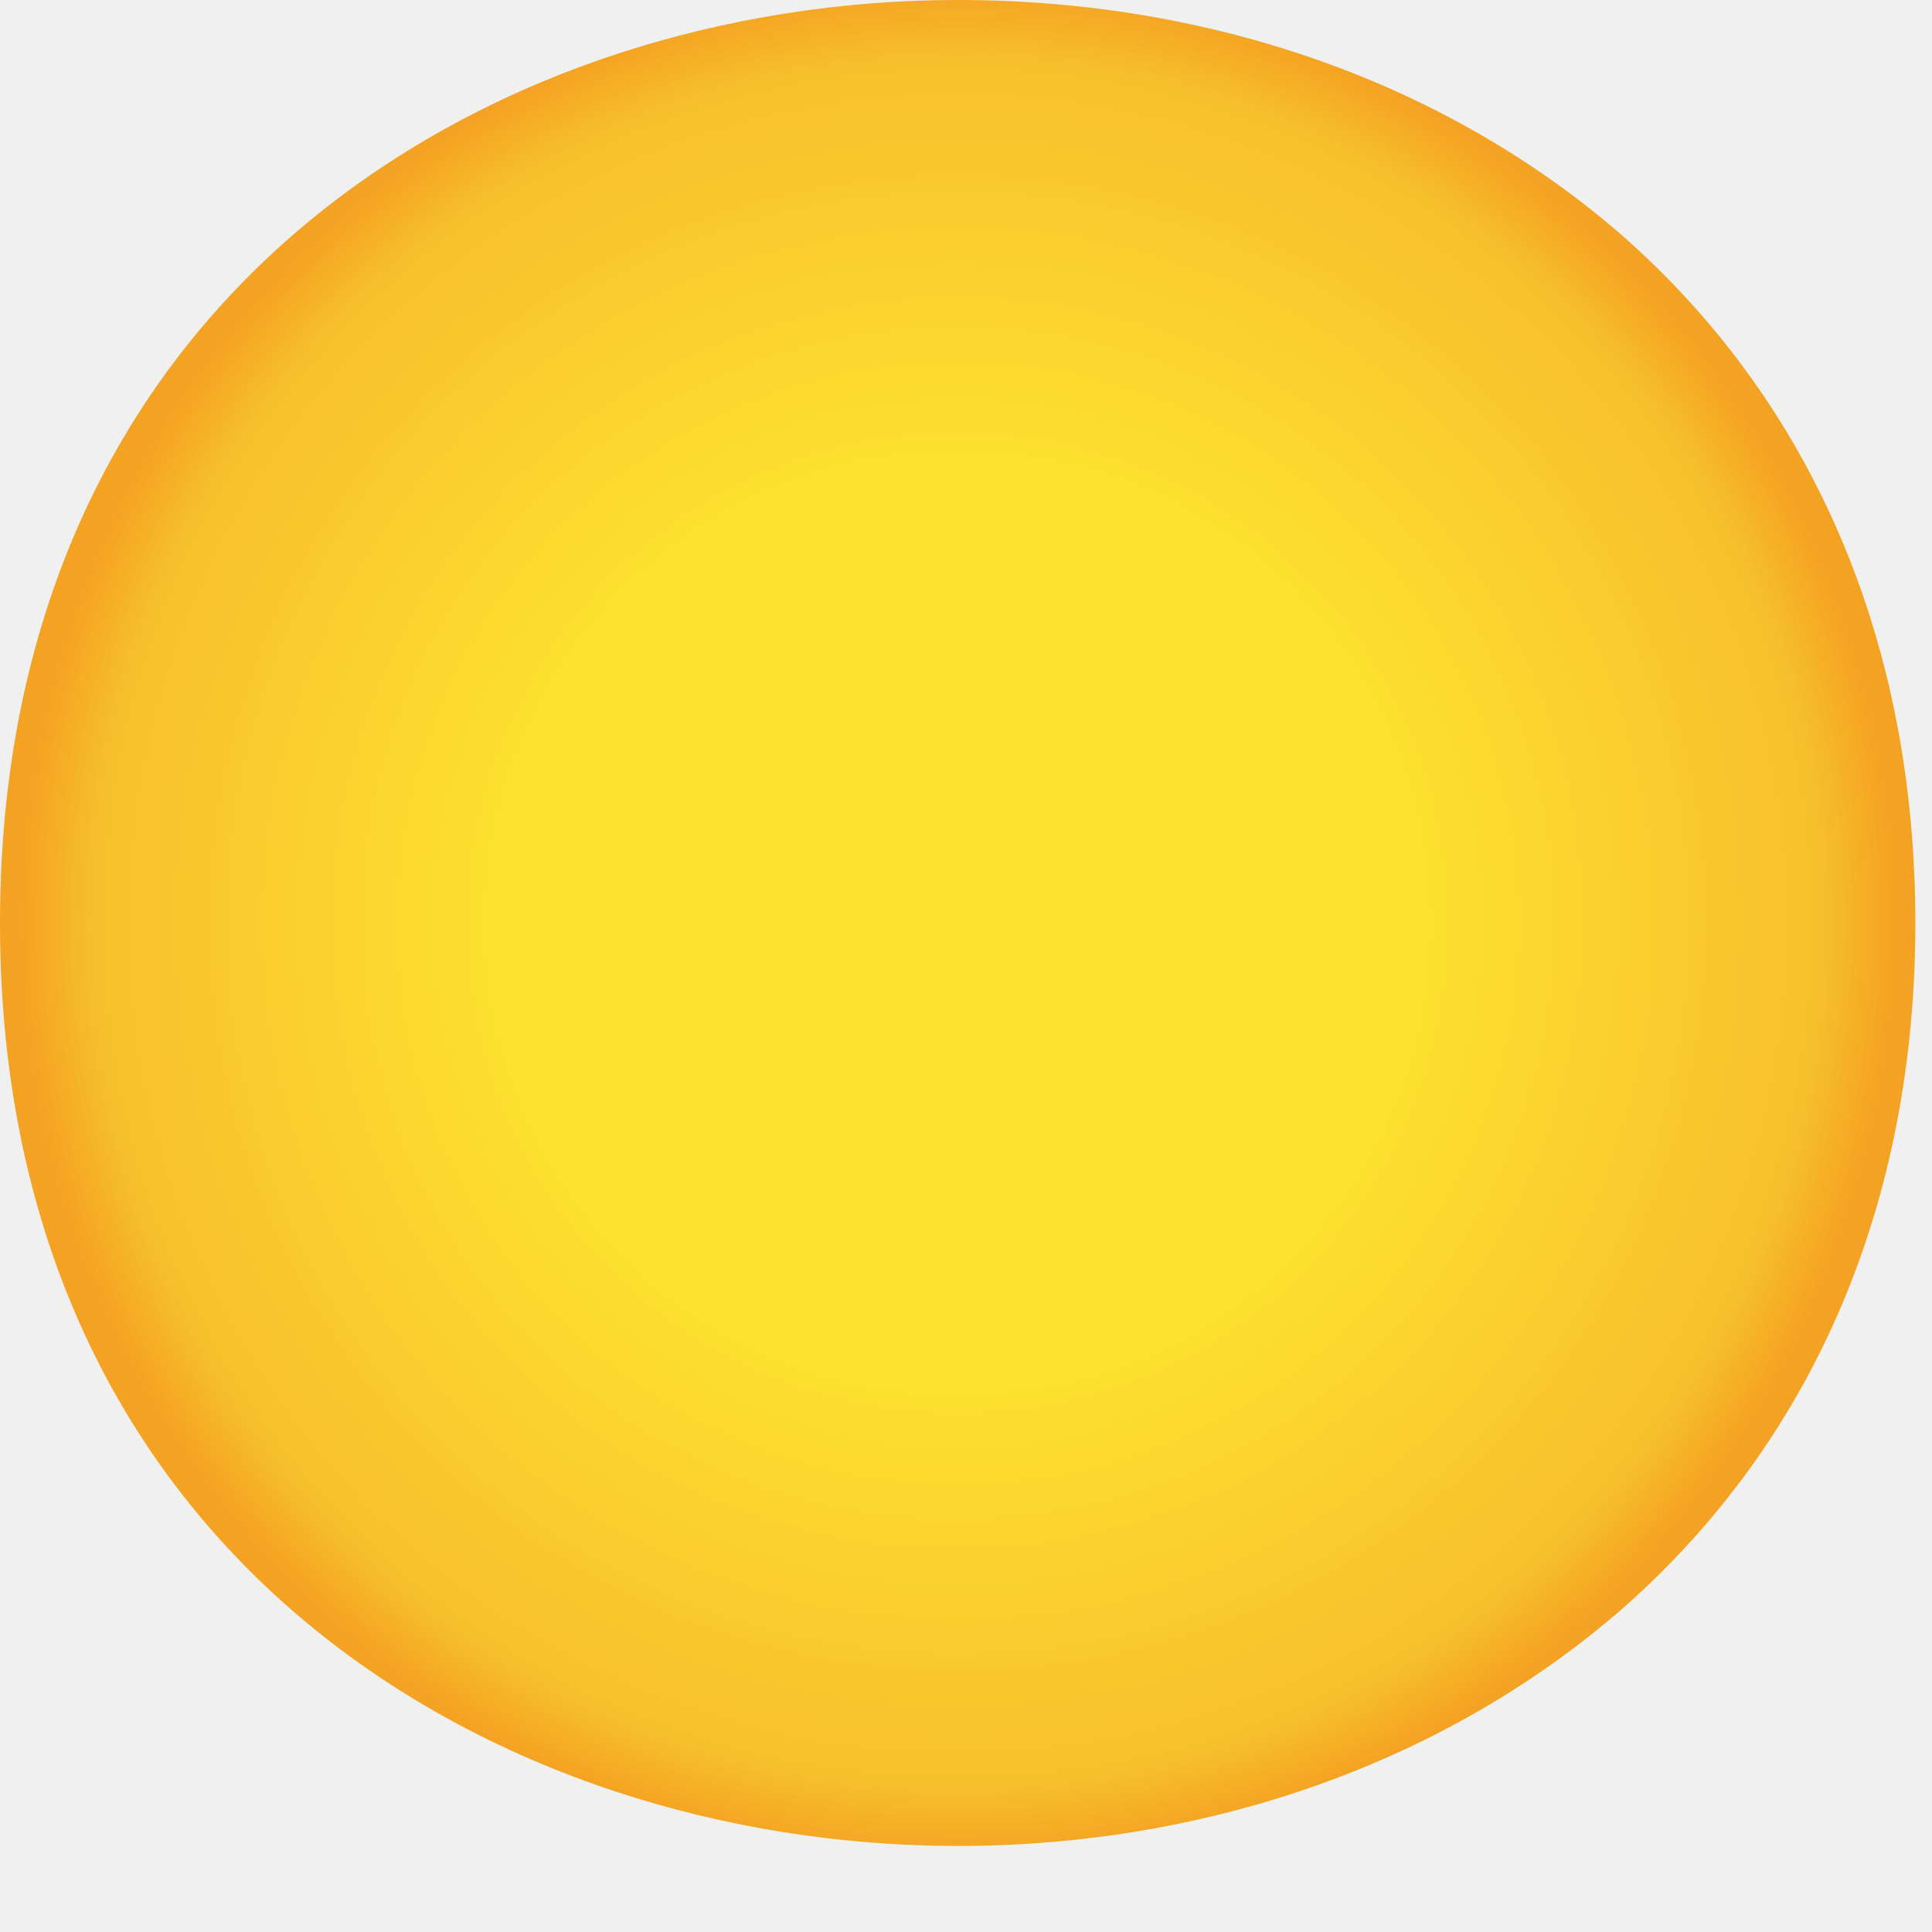
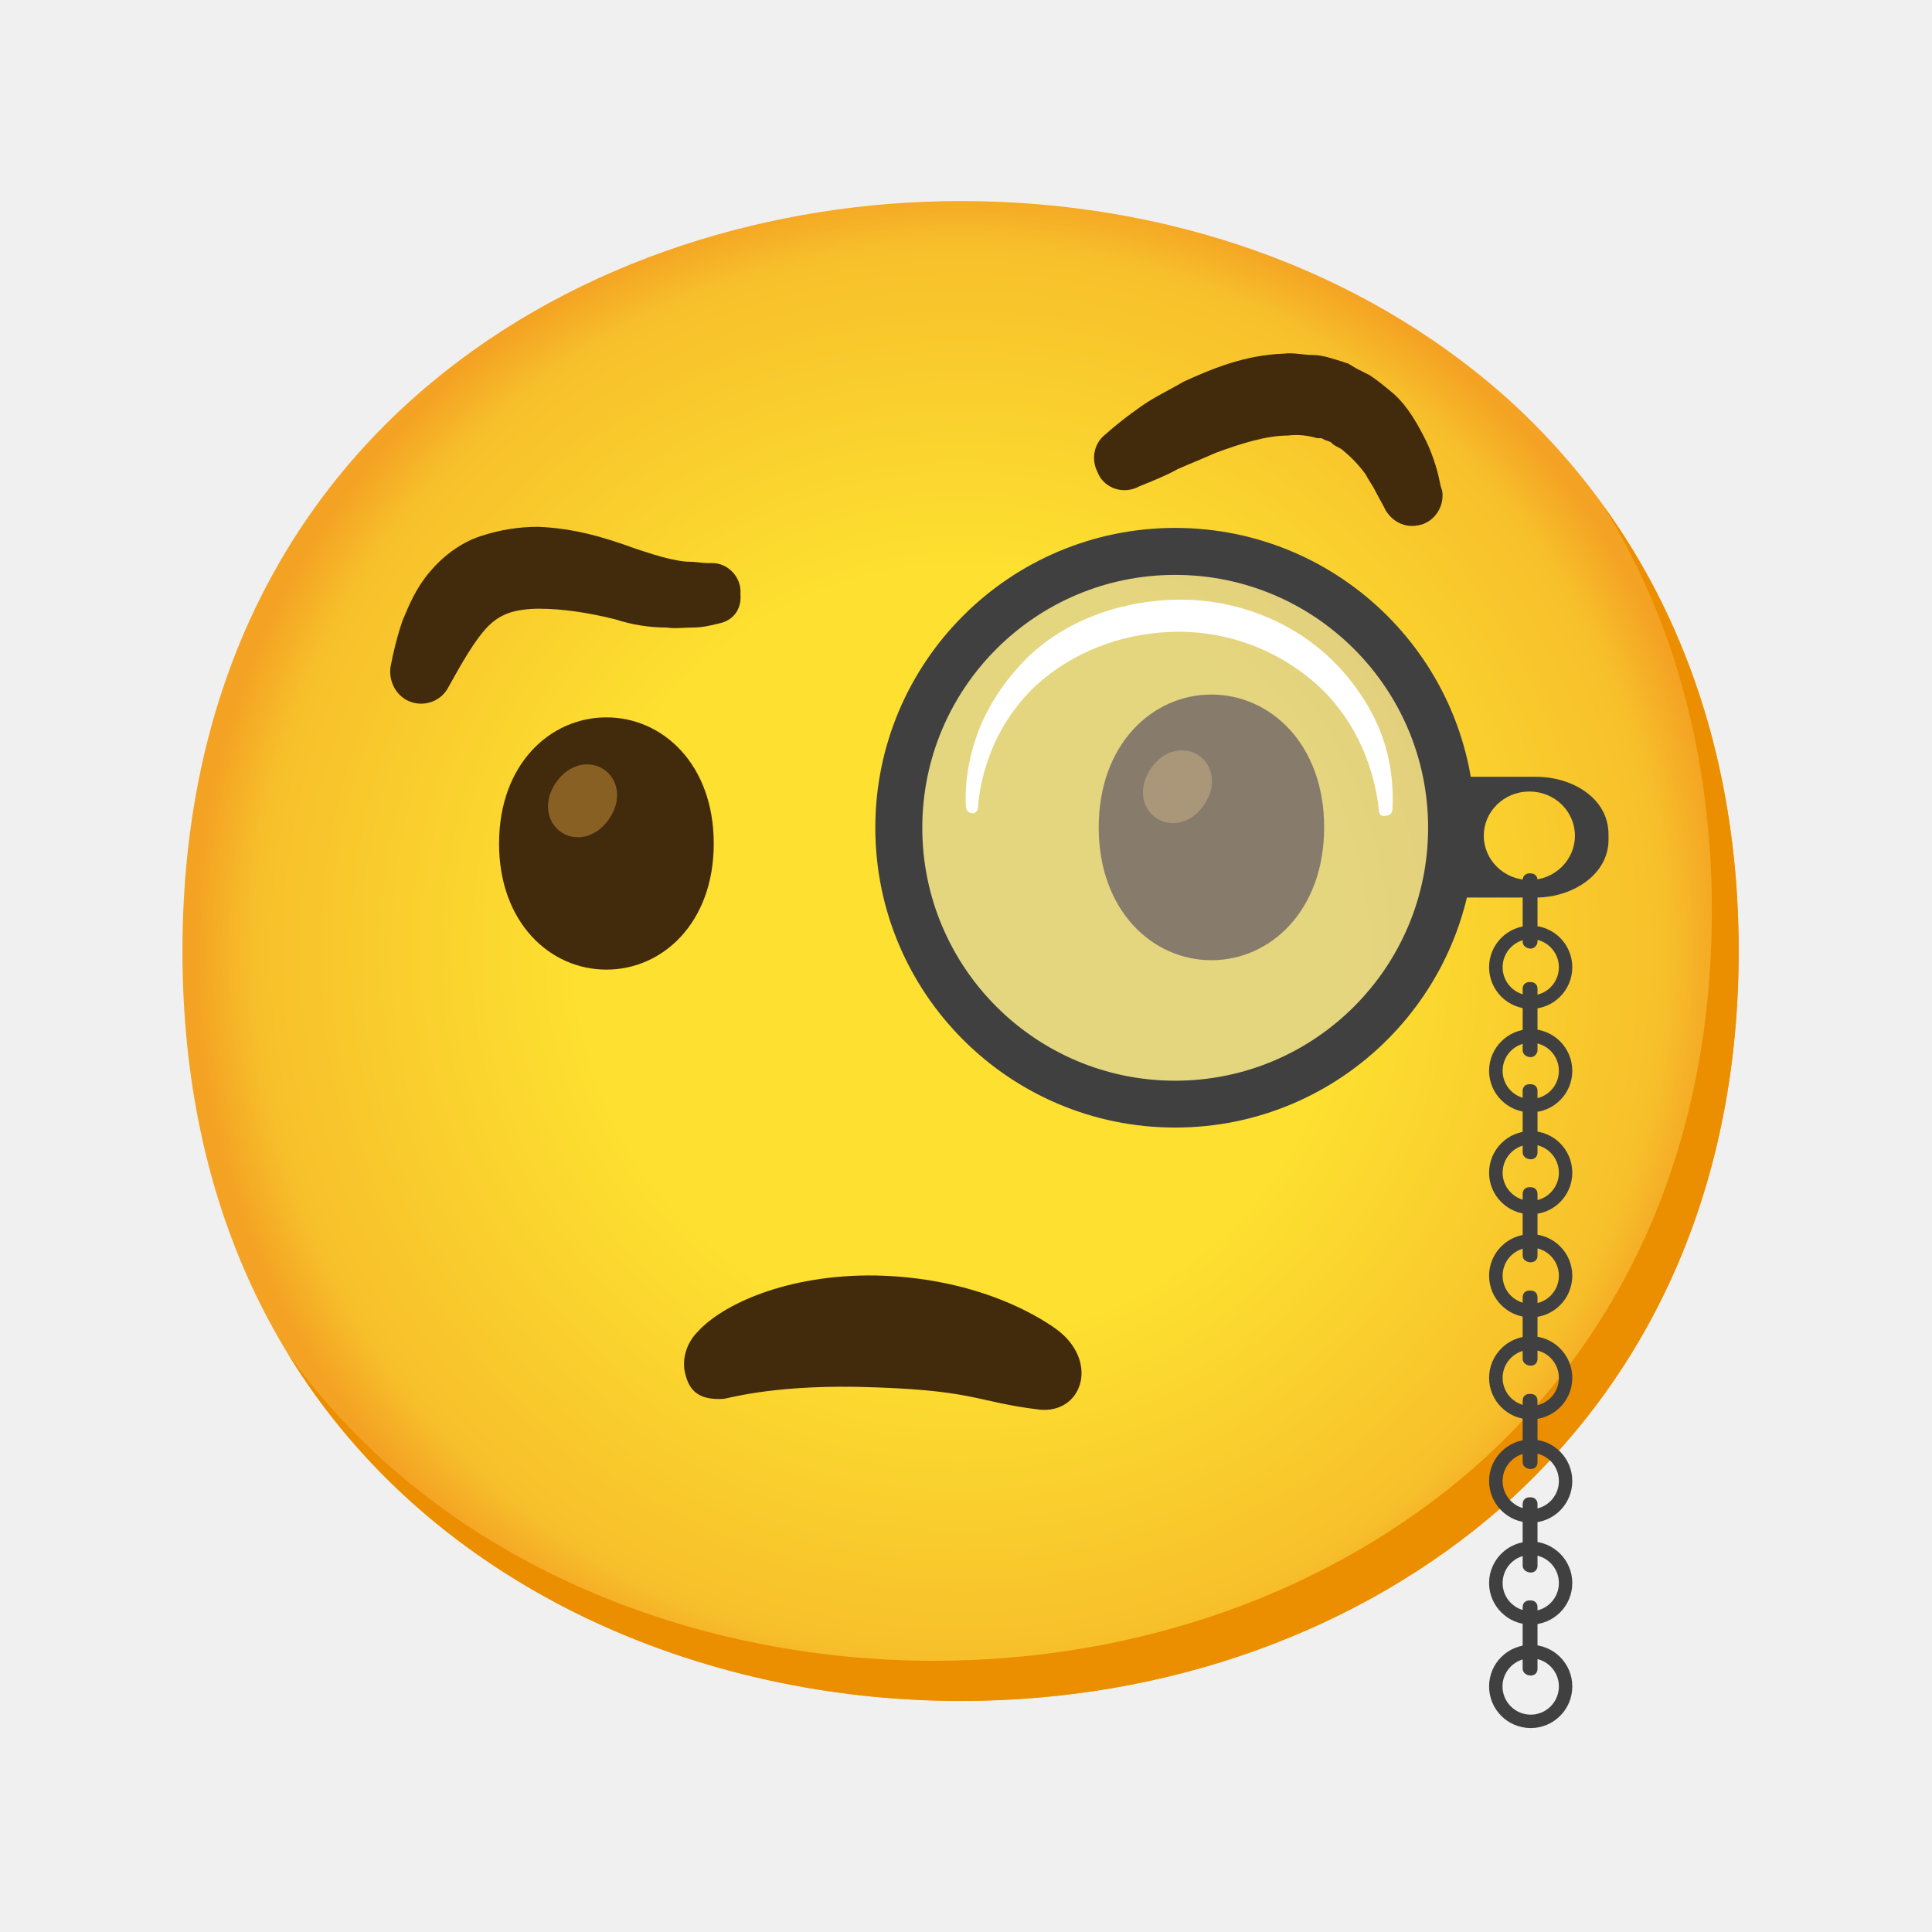
- <svg xmlns="http://www.w3.org/2000/svg" width="13" height="13" viewBox="0 0 13 13" fill="none">
-   <path d="M6.444 12.421C3.344 12.421 0 10.477 0 6.211C0 1.944 3.344 0 6.444 0C8.166 0 9.755 0.567 10.933 1.6C12.21 2.733 12.888 4.333 12.888 6.211C12.888 8.088 12.21 9.677 10.933 10.81C9.755 11.844 8.155 12.421 6.444 12.421Z" fill="url(#paint0_radial_2527_14094)" />
+ <svg xmlns="http://www.w3.org/2000/svg" width="16" height="16" viewBox="0 0 16 16" fill="none">
+   <path d="M7.955 14.086C4.855 14.086 1.511 12.142 1.511 7.876C1.511 3.609 4.855 1.665 7.955 1.665C9.677 1.665 11.266 2.232 12.444 3.265C13.721 4.398 14.399 5.998 14.399 7.876C14.399 9.753 13.721 11.342 12.444 12.476C11.266 13.509 9.666 14.086 7.955 14.086Z" fill="url(#paint0_radial_3036_939)" />
+   <path d="M13.276 4.185C13.868 5.14 14.177 6.278 14.177 7.543C14.177 9.421 13.499 11.01 12.221 12.143C11.044 13.176 9.444 13.754 7.733 13.754C5.726 13.754 3.617 12.937 2.38 11.205C3.575 13.167 5.823 14.087 7.955 14.087C9.666 14.087 11.266 13.51 12.444 12.476C13.721 11.343 14.399 9.754 14.399 7.877C14.399 6.461 14.014 5.203 13.276 4.185Z" fill="#EB8F00" />
+   <path d="M9.143 3.607C9.243 3.518 9.343 3.44 9.455 3.362C9.566 3.284 9.688 3.229 9.799 3.162C10.043 3.051 10.31 2.94 10.632 2.929C10.71 2.918 10.788 2.94 10.877 2.94C10.954 2.94 11.043 2.973 11.121 2.996C11.143 3.007 11.166 3.007 11.177 3.018L11.232 3.051L11.343 3.107C11.41 3.151 11.477 3.207 11.543 3.262C11.665 3.373 11.743 3.518 11.81 3.651C11.843 3.718 11.866 3.784 11.888 3.851C11.91 3.918 11.921 3.984 11.932 4.029L11.943 4.062C11.966 4.195 11.877 4.329 11.743 4.351C11.632 4.373 11.532 4.318 11.477 4.229C11.443 4.162 11.41 4.107 11.388 4.062C11.366 4.018 11.332 3.973 11.31 3.929C11.254 3.851 11.188 3.784 11.121 3.729C11.11 3.718 11.088 3.707 11.066 3.696C11.043 3.684 11.032 3.673 11.021 3.662C10.999 3.651 10.988 3.651 10.966 3.64L10.943 3.629C10.932 3.629 10.921 3.629 10.91 3.629C10.832 3.607 10.755 3.596 10.666 3.607C10.488 3.607 10.277 3.673 10.066 3.751C9.966 3.796 9.855 3.84 9.755 3.884C9.655 3.94 9.543 3.984 9.432 4.029L9.41 4.04C9.277 4.095 9.132 4.029 9.088 3.907C9.032 3.796 9.066 3.673 9.143 3.607Z" fill="#422B0D" />
+   <path d="M5.955 5.163C5.866 5.185 5.81 5.197 5.732 5.197C5.666 5.197 5.588 5.208 5.521 5.197C5.377 5.197 5.233 5.174 5.099 5.13C4.877 5.074 4.655 5.041 4.466 5.041C4.377 5.041 4.288 5.052 4.221 5.074C4.155 5.097 4.099 5.13 4.044 5.185C3.933 5.297 3.821 5.497 3.71 5.697C3.644 5.819 3.488 5.863 3.366 5.797C3.266 5.741 3.222 5.63 3.233 5.53C3.255 5.408 3.288 5.274 3.333 5.141C3.388 5.008 3.444 4.874 3.555 4.741C3.666 4.608 3.81 4.497 3.977 4.441C4.144 4.386 4.299 4.363 4.455 4.363C4.755 4.374 5.01 4.452 5.255 4.541C5.355 4.574 5.455 4.608 5.555 4.63C5.61 4.641 5.655 4.652 5.71 4.652C5.755 4.652 5.821 4.663 5.855 4.663H5.899C6.032 4.663 6.144 4.785 6.132 4.919C6.144 5.052 6.066 5.141 5.955 5.163Z" fill="#422B0D" />
+   <path d="M5.777 11.03C5.977 10.807 6.511 10.552 7.255 10.563C8.244 10.585 8.777 11.03 8.777 11.03C9.099 11.296 8.955 11.707 8.61 11.674C8.055 11.607 8.088 11.507 7.088 11.485C6.366 11.474 6.022 11.585 5.988 11.585C5.788 11.596 5.711 11.518 5.677 11.385C5.644 11.274 5.677 11.13 5.777 11.03Z" fill="#422B0D" />
+   <path d="M10.032 5.752C10.521 5.752 10.966 6.163 10.966 6.852C10.966 7.541 10.521 7.952 10.032 7.952C9.544 7.952 9.099 7.541 9.099 6.852C9.099 6.163 9.544 5.752 10.032 5.752Z" fill="#422B0D" />
+   <path d="M5.022 5.941C4.555 5.941 4.133 6.33 4.133 6.986C4.133 7.641 4.555 8.03 5.022 8.03C5.489 8.03 5.911 7.641 5.911 6.986C5.911 6.33 5.489 5.941 5.022 5.941Z" fill="#422B0D" />
+   <path d="M9.93 6.258C9.815 6.178 9.643 6.203 9.532 6.363C9.421 6.525 9.458 6.693 9.572 6.773C9.687 6.853 9.859 6.828 9.97 6.668C10.082 6.507 10.044 6.337 9.93 6.258Z" fill="#896024" />
+   <path d="M12.721 6.433H12.099V7.433H12.721C13.021 7.433 13.321 7.244 13.321 6.955V6.91C13.321 6.61 13.021 6.433 12.721 6.433ZM12.666 7.288C12.455 7.288 12.288 7.121 12.288 6.921C12.288 6.721 12.455 6.555 12.666 6.555C12.877 6.555 13.043 6.721 13.043 6.921C13.043 7.121 12.877 7.288 12.666 7.288Z" fill="#404040" />
+   <path d="M12.677 8.755C12.644 8.755 12.61 8.733 12.61 8.699V8.188C12.61 8.155 12.633 8.133 12.666 8.133H12.677C12.71 8.133 12.733 8.155 12.733 8.188V8.699C12.733 8.722 12.71 8.755 12.677 8.755Z" fill="#404040" />
+   <path d="M12.677 9.601C12.644 9.601 12.61 9.578 12.61 9.545V9.034C12.61 9.001 12.633 8.979 12.666 8.979H12.677C12.71 8.979 12.733 9.001 12.733 9.034V9.545C12.733 9.578 12.71 9.601 12.677 9.601Z" fill="#404040" />
+   <path d="M12.677 10.454C12.644 10.454 12.61 10.432 12.61 10.399V9.888C12.61 9.854 12.633 9.832 12.666 9.832H12.677C12.71 9.832 12.733 9.854 12.733 9.888V10.399C12.733 10.432 12.71 10.454 12.677 10.454Z" fill="#404040" />
+   <path d="M12.677 11.31C12.644 11.31 12.61 11.287 12.61 11.254V10.743C12.61 10.71 12.633 10.688 12.666 10.688H12.677C12.71 10.688 12.733 10.71 12.733 10.743V11.254C12.733 11.287 12.71 11.31 12.677 11.31Z" fill="#404040" />
+   <path d="M12.677 12.166C12.644 12.166 12.61 12.144 12.61 12.111V11.6C12.61 11.566 12.633 11.544 12.666 11.544H12.677C12.71 11.544 12.733 11.566 12.733 11.6V12.111C12.733 12.144 12.71 12.166 12.677 12.166Z" fill="#404040" />
+   <path d="M12.677 13.023C12.644 13.023 12.61 13 12.61 12.967V12.456C12.61 12.423 12.633 12.4 12.666 12.4H12.677C12.71 12.4 12.733 12.423 12.733 12.456V12.967C12.733 13 12.71 13.023 12.677 13.023Z" fill="#404040" />
+   <path d="M12.677 13.876C12.644 13.876 12.61 13.854 12.61 13.82V13.309C12.61 13.276 12.633 13.254 12.666 13.254H12.677C12.71 13.254 12.733 13.276 12.733 13.309V13.82C12.733 13.854 12.71 13.876 12.677 13.876Z" fill="#404040" />
+   <path d="M12.677 7.856C12.644 7.856 12.61 7.833 12.61 7.8V7.289C12.61 7.256 12.633 7.233 12.666 7.233H12.677C12.71 7.233 12.733 7.256 12.733 7.289V7.8C12.733 7.822 12.71 7.856 12.677 7.856Z" fill="#404040" />
+   <path fill-rule="evenodd" clip-rule="evenodd" d="M12.677 7.777C12.548 7.777 12.444 7.882 12.444 8.01C12.444 8.139 12.548 8.244 12.677 8.244C12.806 8.244 12.91 8.139 12.91 8.01C12.91 7.882 12.806 7.777 12.677 7.777ZM12.332 8.01C12.332 7.82 12.487 7.666 12.677 7.666C12.867 7.666 13.021 7.82 13.021 8.01C13.021 8.201 12.867 8.355 12.677 8.355C12.487 8.355 12.332 8.201 12.332 8.01Z" fill="#404040" />
+   <path fill-rule="evenodd" clip-rule="evenodd" d="M12.677 8.635C12.548 8.635 12.444 8.739 12.444 8.868C12.444 8.997 12.548 9.101 12.677 9.101C12.806 9.101 12.91 8.997 12.91 8.868C12.91 8.739 12.806 8.635 12.677 8.635ZM12.332 8.868C12.332 8.678 12.487 8.523 12.677 8.523C12.867 8.523 13.021 8.678 13.021 8.868C13.021 9.058 12.867 9.212 12.677 9.212C12.487 9.212 12.332 9.058 12.332 8.868Z" fill="#404040" />
+   <path fill-rule="evenodd" clip-rule="evenodd" d="M12.677 9.478C12.548 9.478 12.444 9.583 12.444 9.712C12.444 9.84 12.548 9.945 12.677 9.945C12.806 9.945 12.91 9.84 12.91 9.712C12.91 9.583 12.806 9.478 12.677 9.478ZM12.332 9.712C12.332 9.521 12.487 9.367 12.677 9.367C12.867 9.367 13.021 9.521 13.021 9.712C13.021 9.902 12.867 10.056 12.677 10.056C12.487 10.056 12.332 9.902 12.332 9.712Z" fill="#404040" />
+   <path fill-rule="evenodd" clip-rule="evenodd" d="M12.677 10.332C12.548 10.332 12.444 10.436 12.444 10.565C12.444 10.694 12.548 10.798 12.677 10.798C12.806 10.798 12.91 10.694 12.91 10.565C12.91 10.436 12.806 10.332 12.677 10.332ZM12.332 10.565C12.332 10.375 12.487 10.221 12.677 10.221C12.867 10.221 13.021 10.375 13.021 10.565C13.021 10.755 12.867 10.91 12.677 10.91C12.487 10.91 12.332 10.755 12.332 10.565Z" fill="#404040" />
+   <path fill-rule="evenodd" clip-rule="evenodd" d="M12.677 11.178C12.548 11.178 12.444 11.282 12.444 11.411C12.444 11.54 12.548 11.644 12.677 11.644C12.806 11.644 12.91 11.54 12.91 11.411C12.91 11.282 12.806 11.178 12.677 11.178ZM12.332 11.411C12.332 11.221 12.487 11.066 12.677 11.066C12.867 11.066 13.021 11.221 13.021 11.411C13.021 11.601 12.867 11.755 12.677 11.755C12.487 11.755 12.332 11.601 12.332 11.411Z" fill="#404040" />
+   <path fill-rule="evenodd" clip-rule="evenodd" d="M12.677 12.032C12.548 12.032 12.444 12.136 12.444 12.265C12.444 12.394 12.548 12.499 12.677 12.499C12.806 12.499 12.91 12.394 12.91 12.265C12.91 12.136 12.806 12.032 12.677 12.032ZM12.332 12.265C12.332 12.075 12.487 11.921 12.677 11.921C12.867 11.921 13.021 12.075 13.021 12.265C13.021 12.456 12.867 12.61 12.677 12.61C12.487 12.61 12.332 12.456 12.332 12.265Z" fill="#404040" />
+   <path fill-rule="evenodd" clip-rule="evenodd" d="M12.677 12.877C12.548 12.877 12.444 12.981 12.444 13.11C12.444 13.239 12.548 13.343 12.677 13.343C12.806 13.343 12.91 13.239 12.91 13.11C12.91 12.981 12.806 12.877 12.677 12.877ZM12.332 13.11C12.332 12.92 12.487 12.766 12.677 12.766C12.867 12.766 13.021 12.92 13.021 13.11C13.021 13.3 12.867 13.454 12.677 13.454C12.487 13.454 12.332 13.3 12.332 13.11Z" fill="#404040" />
+   <path fill-rule="evenodd" clip-rule="evenodd" d="M12.677 13.733C12.548 13.733 12.443 13.838 12.443 13.966C12.443 14.095 12.548 14.2 12.677 14.2C12.806 14.2 12.91 14.095 12.91 13.966C12.91 13.838 12.806 13.733 12.677 13.733ZM12.332 13.966C12.332 13.776 12.486 13.622 12.677 13.622C12.867 13.622 13.021 13.776 13.021 13.966C13.021 14.157 12.867 14.311 12.677 14.311C12.486 14.311 12.332 14.157 12.332 13.966Z" fill="#404040" />
+   <path d="M9.733 9.144C10.997 9.144 12.021 8.119 12.021 6.855C12.021 5.591 10.997 4.566 9.733 4.566C8.469 4.566 7.444 5.591 7.444 6.855C7.444 8.119 8.469 9.144 9.733 9.144Z" fill="#CCCCCC" fill-opacity="0.5" />
+   <path fill-rule="evenodd" clip-rule="evenodd" d="M9.732 4.761C8.576 4.761 7.638 5.699 7.638 6.855C7.638 8.012 8.576 8.95 9.732 8.95C10.889 8.95 11.827 8.012 11.827 6.855C11.827 5.699 10.889 4.761 9.732 4.761ZM7.249 6.855C7.249 5.484 8.361 4.372 9.732 4.372C11.104 4.372 12.216 5.484 12.216 6.855C12.216 8.227 11.104 9.338 9.732 9.338C8.361 9.338 7.249 8.227 7.249 6.855Z" fill="#404040" />
+   <path d="M11.421 6.721C11.377 6.299 11.188 5.91 10.877 5.644C10.566 5.377 10.166 5.232 9.766 5.232C9.355 5.232 8.955 5.366 8.644 5.621C8.333 5.877 8.133 6.266 8.099 6.688C8.099 6.721 8.066 6.744 8.044 6.732C8.021 6.732 7.999 6.71 7.999 6.677C7.988 6.455 8.033 6.221 8.121 6.01C8.21 5.799 8.344 5.61 8.51 5.444C8.844 5.121 9.321 4.966 9.777 4.966C10.244 4.966 10.699 5.144 11.032 5.466C11.199 5.632 11.332 5.821 11.421 6.032C11.51 6.244 11.543 6.477 11.532 6.699C11.532 6.732 11.51 6.755 11.477 6.755C11.444 6.766 11.421 6.744 11.421 6.721Z" fill="white" />
+   <path d="M5.003 6.374C4.888 6.294 4.716 6.32 4.605 6.48C4.494 6.64 4.531 6.81 4.645 6.89C4.76 6.97 4.932 6.944 5.043 6.784C5.155 6.623 5.118 6.453 5.003 6.374Z" fill="#896024" />
  <defs>
-     <radialGradient id="paint0_radial_2527_14094" cx="0" cy="0" r="1" gradientUnits="userSpaceOnUse" gradientTransform="translate(6.4441 6.21074) scale(6.32852 6.32849)">
+     <radialGradient id="paint0_radial_3036_939" cx="0" cy="0" r="1" gradientUnits="userSpaceOnUse" gradientTransform="translate(7.95509 7.87578) scale(6.32852 6.32849)">
      <stop offset="0.5" stop-color="#FDE030" />
      <stop offset="0.919" stop-color="#F7C02B" />
      <stop offset="1" stop-color="#F4A223" />
    </radialGradient>
  </defs>
</svg>
